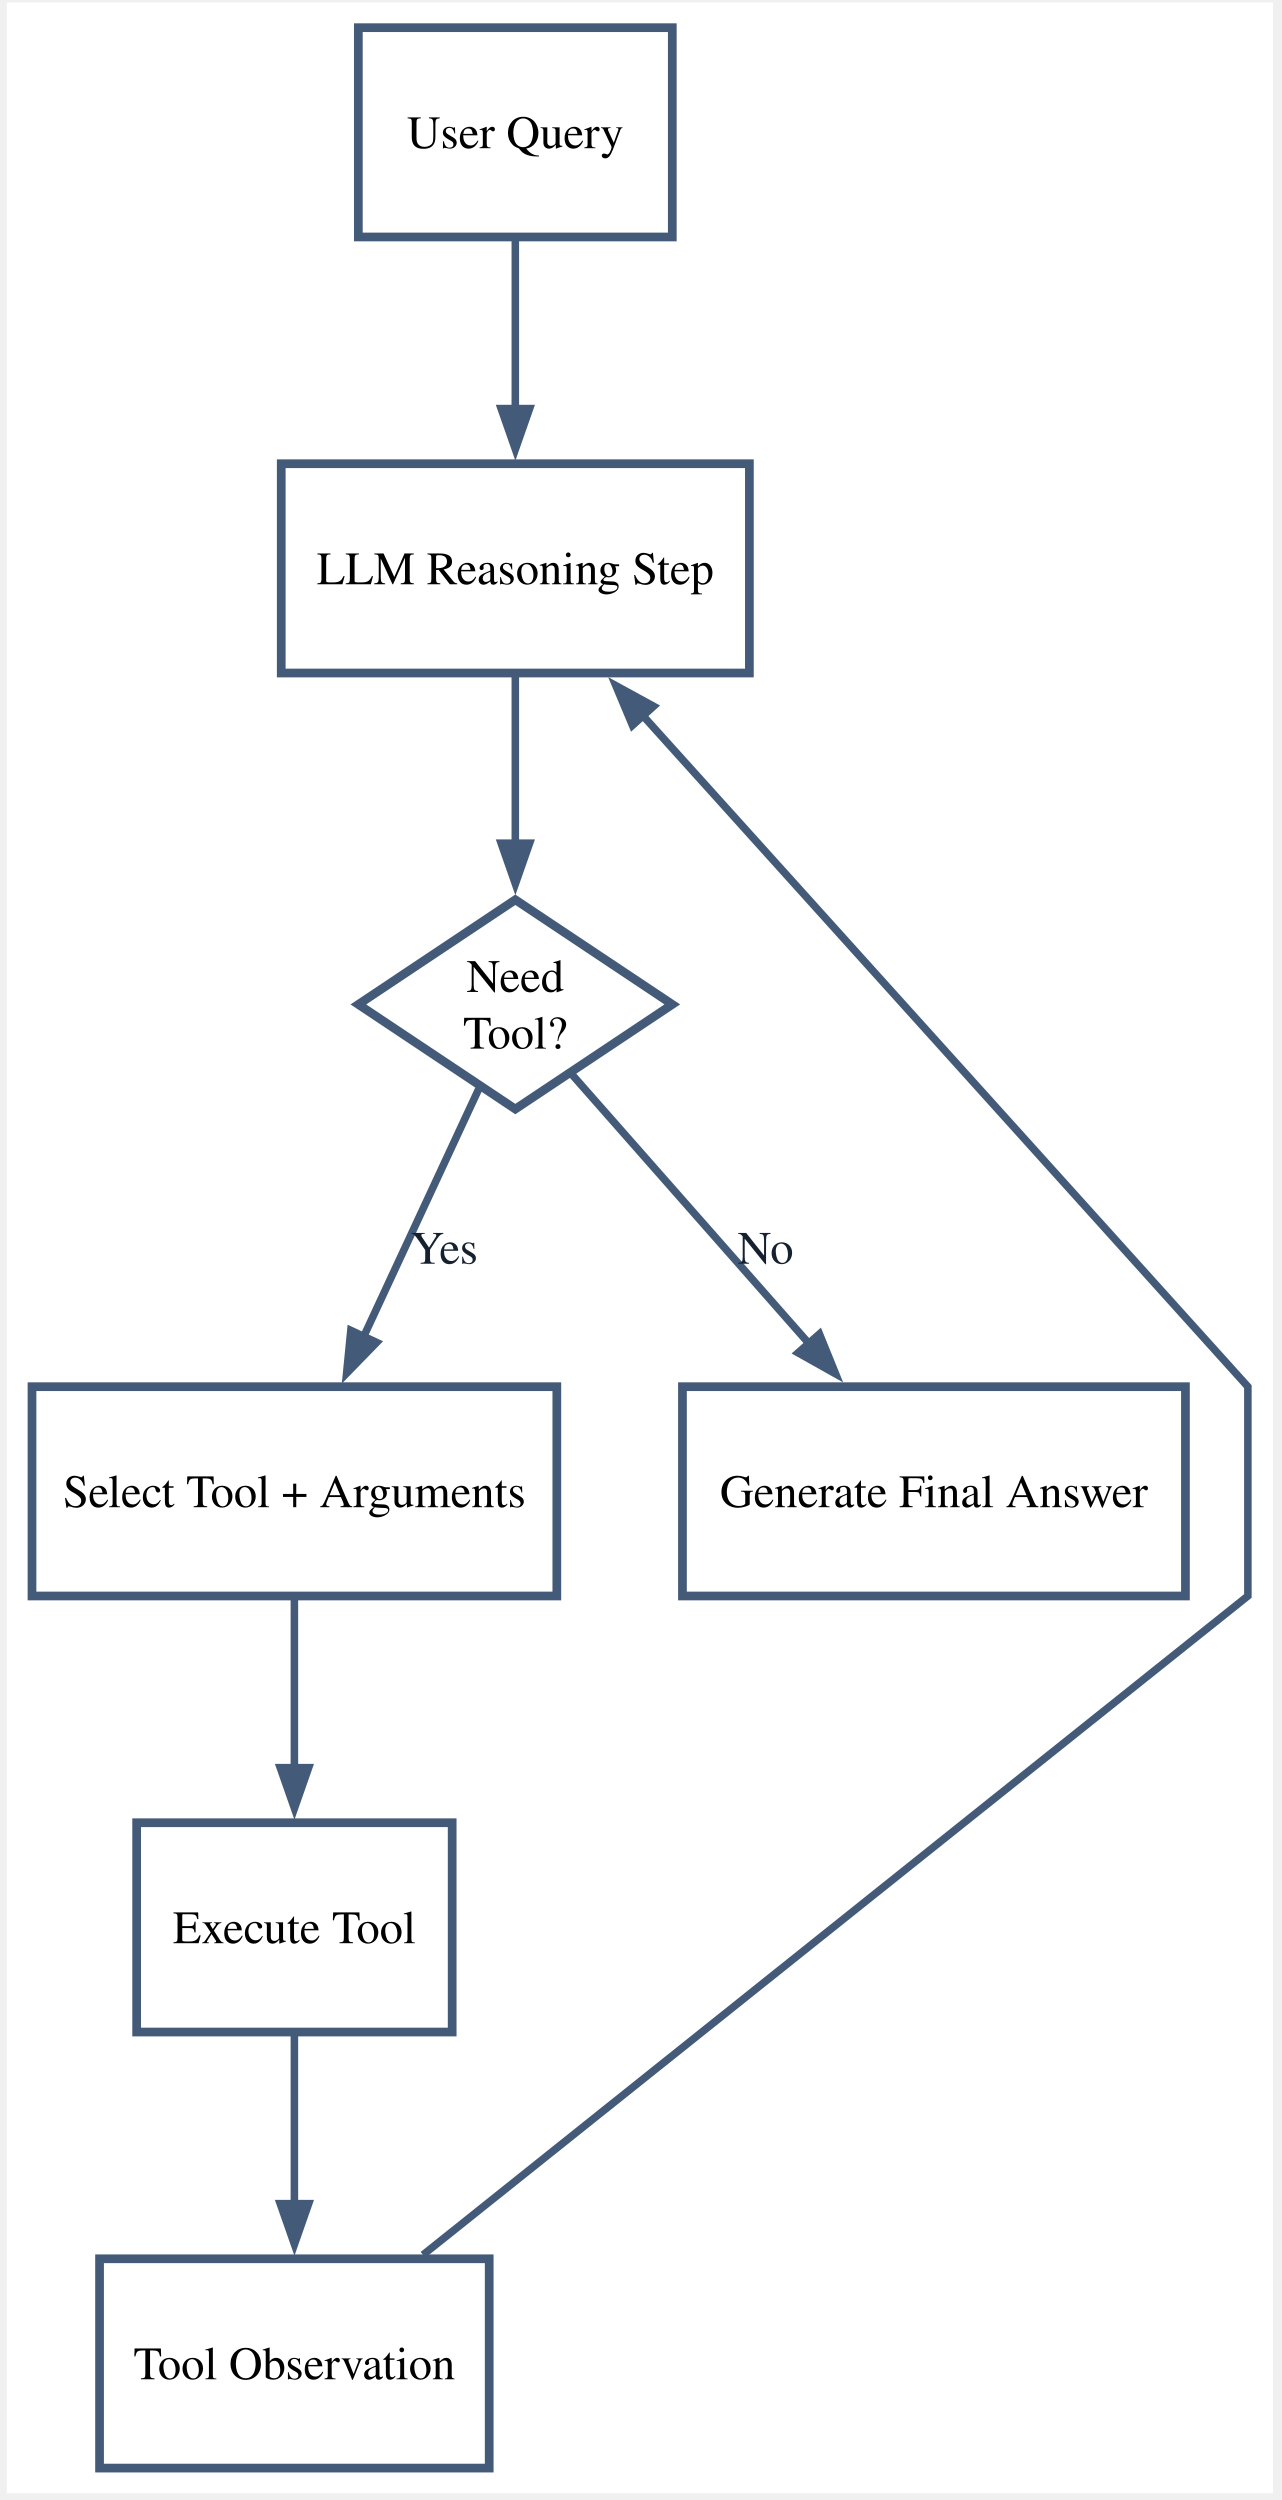
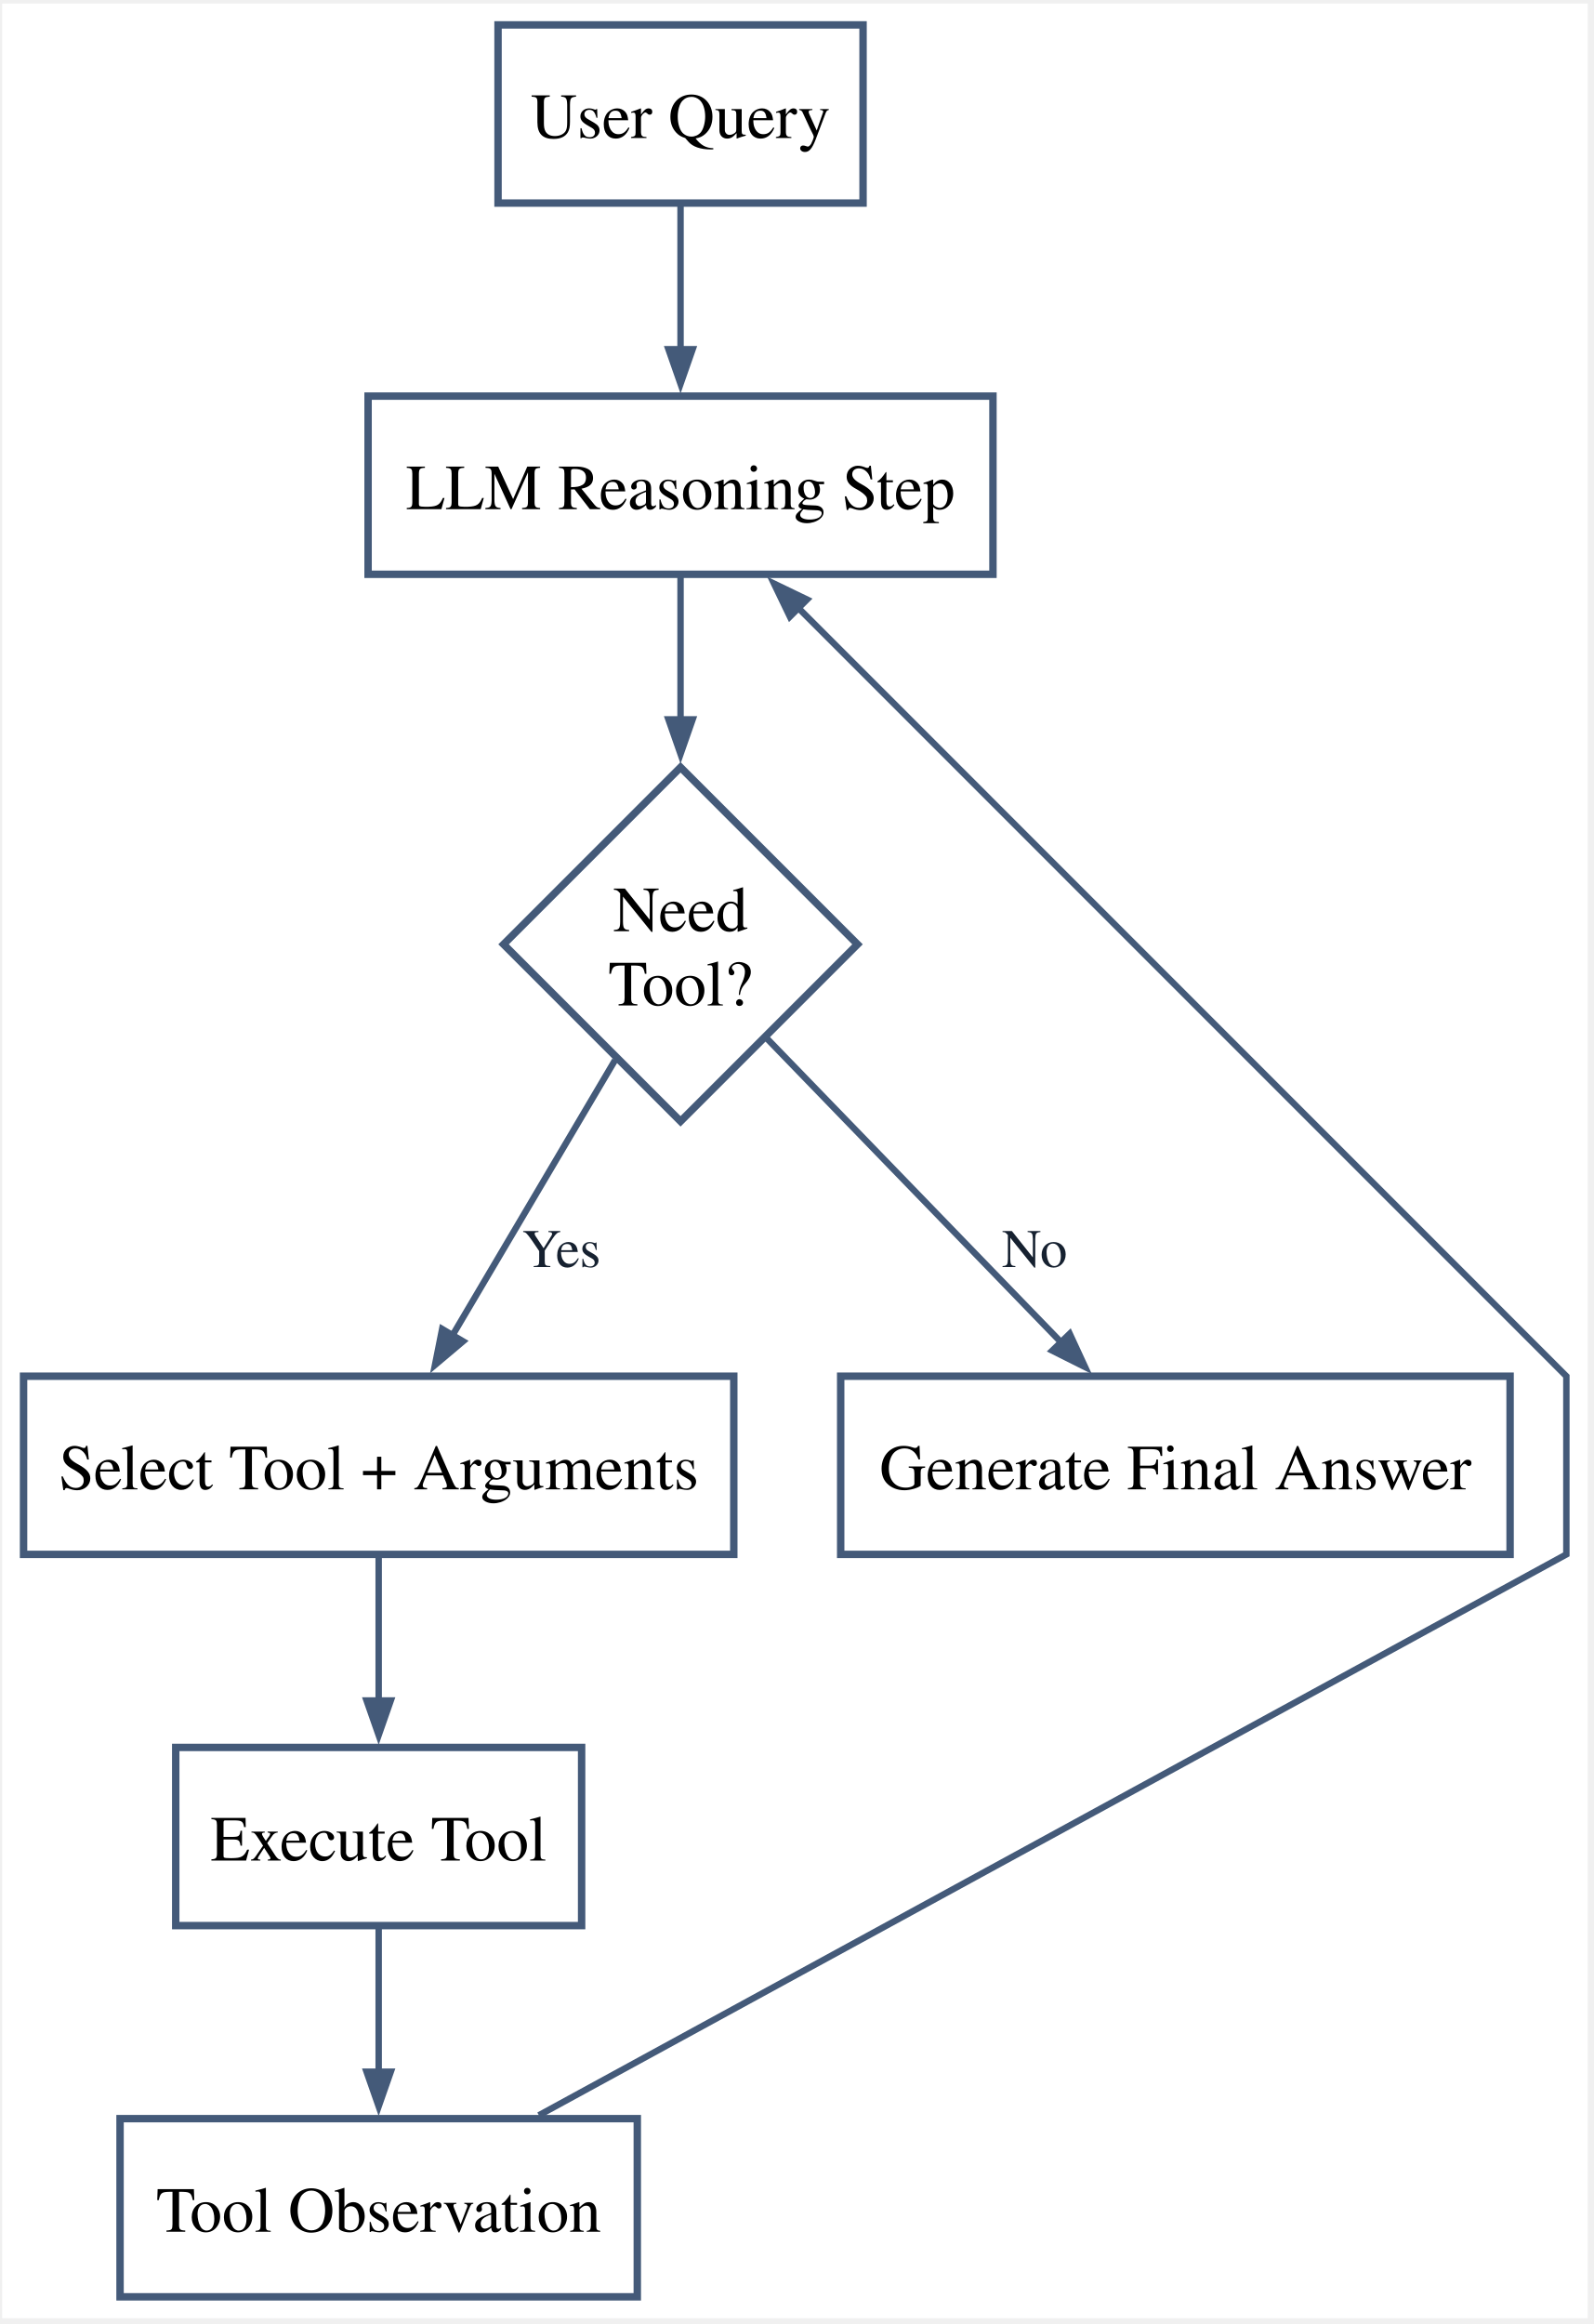
- <svg xmlns="http://www.w3.org/2000/svg" width="221pt" height="431pt" viewBox="1.00 1.00 219.00 430.00">
-   <g id="graph0" class="graph" transform="scale(1 1) rotate(0) translate(5.76 425.51)">
-     <polygon fill="#ffffff" stroke="none" points="-4.32,4.32 -4.32,-424.07 213.45,-424.07 213.45,4.32 -4.32,4.32" />
+ <svg xmlns="http://www.w3.org/2000/svg" width="323pt" height="471pt" viewBox="1.00 1.00 322.00 469.00">
+   <g id="graph0" class="graph" transform="scale(1 1) rotate(0) translate(5.76 464.78)">
+     <polygon fill="#ffffff" stroke="none" points="-4.32,4.32 -4.32,-463.34 316.08,-463.34 316.08,4.32 -4.32,4.32" />
    <g id="node1" class="node">
-       <polygon fill="#ffffff" stroke="#445a79" stroke-width="1.5" points="110.13,-419.75 56.13,-419.75 56.13,-383.75 110.13,-383.75 110.13,-419.75" />
-       <text xml:space="preserve" text-anchor="middle" x="83.13" y="-399.02" font-family="Times,serif" font-size="8.00">User Query</text>
+       <polygon fill="#ffffff" stroke="#445a79" stroke-width="1.5" points="169.64,-459.02 95.88,-459.02 95.88,-423.02 169.64,-423.02 169.64,-459.02" />
+       <text xml:space="preserve" text-anchor="middle" x="132.76" y="-436.17" font-family="Times,serif" font-size="13.00">User Query</text>
    </g>
    <g id="node2" class="node">
-       <polygon fill="#ffffff" stroke="#445a79" stroke-width="1.5" points="123.39,-344.75 42.87,-344.75 42.87,-308.75 123.39,-308.75 123.39,-344.75" />
-       <text xml:space="preserve" text-anchor="middle" x="83.13" y="-324.02" font-family="Times,serif" font-size="8.00">LLM Reasoning Step</text>
+       <polygon fill="#ffffff" stroke="#445a79" stroke-width="1.5" points="195.89,-384.02 69.62,-384.02 69.62,-348.02 195.89,-348.02 195.89,-384.02" />
+       <text xml:space="preserve" text-anchor="middle" x="132.76" y="-361.17" font-family="Times,serif" font-size="13.00">LLM Reasoning Step</text>
    </g>
    <g id="edge1" class="edge">
-       <path fill="none" stroke="#445a79" stroke-width="1.3" d="M83.13,-383.08C83.13,-374.38 83.13,-363.72 83.13,-354.08" />
-       <polygon fill="#445a79" stroke="#445a79" stroke-width="1.3" points="85.59,-354.23 83.14,-347.23 80.69,-354.23 85.59,-354.23" />
+       <path fill="none" stroke="#445a79" stroke-width="1.3" d="M132.76,-422.35C132.76,-413.65 132.76,-402.99 132.76,-393.35" />
+       <polygon fill="#445a79" stroke="#445a79" stroke-width="1.3" points="135.21,-393.5 132.76,-386.5 130.31,-393.5 135.21,-393.5" />
    </g>
    <g id="node3" class="node">
-       <polygon fill="#ffffff" stroke="#445a79" stroke-width="1.5" points="83.13,-269.75 56.13,-251.75 83.13,-233.75 110.13,-251.75 83.13,-269.75" />
-       <text xml:space="preserve" text-anchor="middle" x="83.13" y="-253.9" font-family="Times,serif" font-size="8.00">Need</text>
-       <text xml:space="preserve" text-anchor="middle" x="83.13" y="-244.15" font-family="Times,serif" font-size="8.00">Tool?</text>
+       <polygon fill="#ffffff" stroke="#445a79" stroke-width="1.5" points="132.76,-309.02 97,-273.26 132.76,-237.5 168.52,-273.26 132.76,-309.02" />
+       <text xml:space="preserve" text-anchor="middle" x="132.76" y="-275.91" font-family="Times,serif" font-size="13.00">Need</text>
+       <text xml:space="preserve" text-anchor="middle" x="132.76" y="-260.91" font-family="Times,serif" font-size="13.00">Tool?</text>
    </g>
    <g id="edge2" class="edge">
-       <path fill="none" stroke="#445a79" stroke-width="1.3" d="M83.13,-308.08C83.13,-299.44 83.13,-288.88 83.13,-279.3" />
-       <polygon fill="#445a79" stroke="#445a79" stroke-width="1.3" points="85.59,-279.48 83.14,-272.48 80.69,-279.48 85.59,-279.48" />
+       <path fill="none" stroke="#445a79" stroke-width="1.3" d="M132.76,-347.52C132.76,-339.23 132.76,-328.92 132.76,-318.68" />
+       <polygon fill="#445a79" stroke="#445a79" stroke-width="1.3" points="135.21,-318.71 132.76,-311.71 130.31,-318.71 135.21,-318.71" />
    </g>
    <g id="node4" class="node">
-       <polygon fill="#ffffff" stroke="#445a79" stroke-width="1.5" points="90.27,-186 0,-186 0,-150 90.27,-150 90.27,-186" />
-       <text xml:space="preserve" text-anchor="middle" x="45.13" y="-165.28" font-family="Times,serif" font-size="8.00">Select Tool + Arguments</text>
+       <polygon fill="#ffffff" stroke="#445a79" stroke-width="1.5" points="143.52,-186 0,-186 0,-150 143.52,-150 143.52,-186" />
+       <text xml:space="preserve" text-anchor="middle" x="71.76" y="-163.15" font-family="Times,serif" font-size="13.00">Select Tool + Arguments</text>
    </g>
    <g id="edge3" class="edge">
-       <path fill="none" stroke="#445a79" stroke-width="1.3" d="M76.86,-237.25C71.47,-225.65 63.54,-208.61 56.97,-194.45" />
-       <polygon fill="#445a79" stroke="#445a79" stroke-width="1.3" points="59.28,-193.61 54.11,-188.3 54.84,-195.68 59.28,-193.61" />
-       <text xml:space="preserve" text-anchor="middle" x="70.9" y="-207.15" font-family="Times,serif" font-size="8.00" fill="#162130">Yes</text>
+       <path fill="none" stroke="#445a79" stroke-width="1.3" d="M119.52,-249.85C109.8,-233.39 96.59,-211.03 86.52,-193.99" />
+       <polygon fill="#445a79" stroke="#445a79" stroke-width="1.3" points="88.81,-193.05 83.14,-188.27 84.59,-195.54 88.81,-193.05" />
+       <text xml:space="preserve" text-anchor="middle" x="108.68" y="-208.05" font-family="Times,serif" font-size="11.00" fill="#162130">Yes</text>
    </g>
    <g id="node7" class="node">
-       <polygon fill="#ffffff" stroke="#445a79" stroke-width="1.5" points="198.39,-186 111.88,-186 111.88,-150 198.39,-150 198.39,-186" />
-       <text xml:space="preserve" text-anchor="middle" x="155.13" y="-165.28" font-family="Times,serif" font-size="8.00">Generate Final Answer</text>
+       <polygon fill="#ffffff" stroke="#445a79" stroke-width="1.5" points="300.39,-186 165.12,-186 165.12,-150 300.39,-150 300.39,-186" />
+       <text xml:space="preserve" text-anchor="middle" x="232.76" y="-163.15" font-family="Times,serif" font-size="13.00">Generate Final Answer</text>
    </g>
    <g id="edge4" class="edge">
-       <path fill="none" stroke="#445a79" stroke-width="1.3" d="M92.85,-239.72C103.32,-227.83 120.34,-208.51 133.94,-193.07" />
-       <polygon fill="#445a79" stroke="#445a79" stroke-width="1.3" points="135.44,-195.07 138.23,-188.2 131.76,-191.83 135.44,-195.07" />
-       <text xml:space="preserve" text-anchor="middle" x="126.17" y="-207.15" font-family="Times,serif" font-size="8.00" fill="#162130">No</text>
+       <path fill="none" stroke="#445a79" stroke-width="1.3" d="M150.18,-254.27C166.77,-237.14 191.84,-211.26 210,-192.5" />
+       <polygon fill="#445a79" stroke="#445a79" stroke-width="1.3" points="211.4,-194.58 214.51,-187.85 207.88,-191.17 211.4,-194.58" />
+       <text xml:space="preserve" text-anchor="middle" x="204.31" y="-208.05" font-family="Times,serif" font-size="11.00" fill="#162130">No</text>
    </g>
    <g id="node5" class="node">
-       <polygon fill="#ffffff" stroke="#445a79" stroke-width="1.5" points="72.27,-111 18,-111 18,-75 72.27,-75 72.27,-111" />
-       <text xml:space="preserve" text-anchor="middle" x="45.13" y="-90.28" font-family="Times,serif" font-size="8.00">Execute Tool</text>
+       <polygon fill="#ffffff" stroke="#445a79" stroke-width="1.5" points="112.77,-111 30.75,-111 30.75,-75 112.77,-75 112.77,-111" />
+       <text xml:space="preserve" text-anchor="middle" x="71.76" y="-88.15" font-family="Times,serif" font-size="13.00">Execute Tool</text>
    </g>
    <g id="edge5" class="edge">
-       <path fill="none" stroke="#445a79" stroke-width="1.3" d="M45.13,-149.33C45.13,-140.63 45.13,-129.97 45.13,-120.33" />
-       <polygon fill="#445a79" stroke="#445a79" stroke-width="1.3" points="47.59,-120.48 45.14,-113.48 42.69,-120.48 47.59,-120.48" />
+       <path fill="none" stroke="#445a79" stroke-width="1.3" d="M71.76,-149.33C71.76,-140.63 71.76,-129.97 71.76,-120.33" />
+       <polygon fill="#445a79" stroke="#445a79" stroke-width="1.3" points="74.21,-120.48 71.76,-113.48 69.31,-120.48 74.21,-120.48" />
    </g>
    <g id="node6" class="node">
-       <polygon fill="#ffffff" stroke="#445a79" stroke-width="1.5" points="78.64,-36 11.62,-36 11.62,0 78.64,0 78.64,-36" />
-       <text xml:space="preserve" text-anchor="middle" x="45.13" y="-15.28" font-family="Times,serif" font-size="8.00">Tool Observation</text>
+       <polygon fill="#ffffff" stroke="#445a79" stroke-width="1.5" points="124.02,-36 19.5,-36 19.5,0 124.02,0 124.02,-36" />
+       <text xml:space="preserve" text-anchor="middle" x="71.76" y="-13.15" font-family="Times,serif" font-size="13.00">Tool Observation</text>
    </g>
    <g id="edge6" class="edge">
-       <path fill="none" stroke="#445a79" stroke-width="1.3" d="M45.13,-74.33C45.13,-65.63 45.13,-54.97 45.13,-45.33" />
-       <polygon fill="#445a79" stroke="#445a79" stroke-width="1.3" points="47.59,-45.48 45.14,-38.48 42.69,-45.48 47.59,-45.48" />
+       <path fill="none" stroke="#445a79" stroke-width="1.3" d="M71.76,-74.33C71.76,-65.63 71.76,-54.97 71.76,-45.33" />
+       <polygon fill="#445a79" stroke="#445a79" stroke-width="1.3" points="74.21,-45.48 71.76,-38.48 69.31,-45.48 74.21,-45.48" />
    </g>
    <g id="edge7" class="edge">
-       <path fill="none" stroke="#445a79" stroke-width="1.3" d="M67.25,-36.67C112.02,-72.42 209.13,-150 209.13,-150 209.13,-150 209.13,-186 209.13,-186 209.13,-186 141.1,-261.46 105.02,-301.48" />
-       <polygon fill="#445a79" stroke="#445a79" stroke-width="1.3" points="103.28,-299.75 100.41,-306.59 106.92,-303.03 103.28,-299.75" />
+       <path fill="none" stroke="#445a79" stroke-width="1.3" d="M104.13,-36.67C169.64,-72.42 311.76,-150 311.76,-150 311.76,-150 311.76,-186 311.76,-186 311.76,-186 205.08,-292.69 156.44,-341.34" />
+       <polygon fill="#445a79" stroke="#445a79" stroke-width="1.3" points="154.86,-339.46 151.64,-346.14 158.32,-342.92 154.86,-339.46" />
    </g>
  </g>
</svg>
